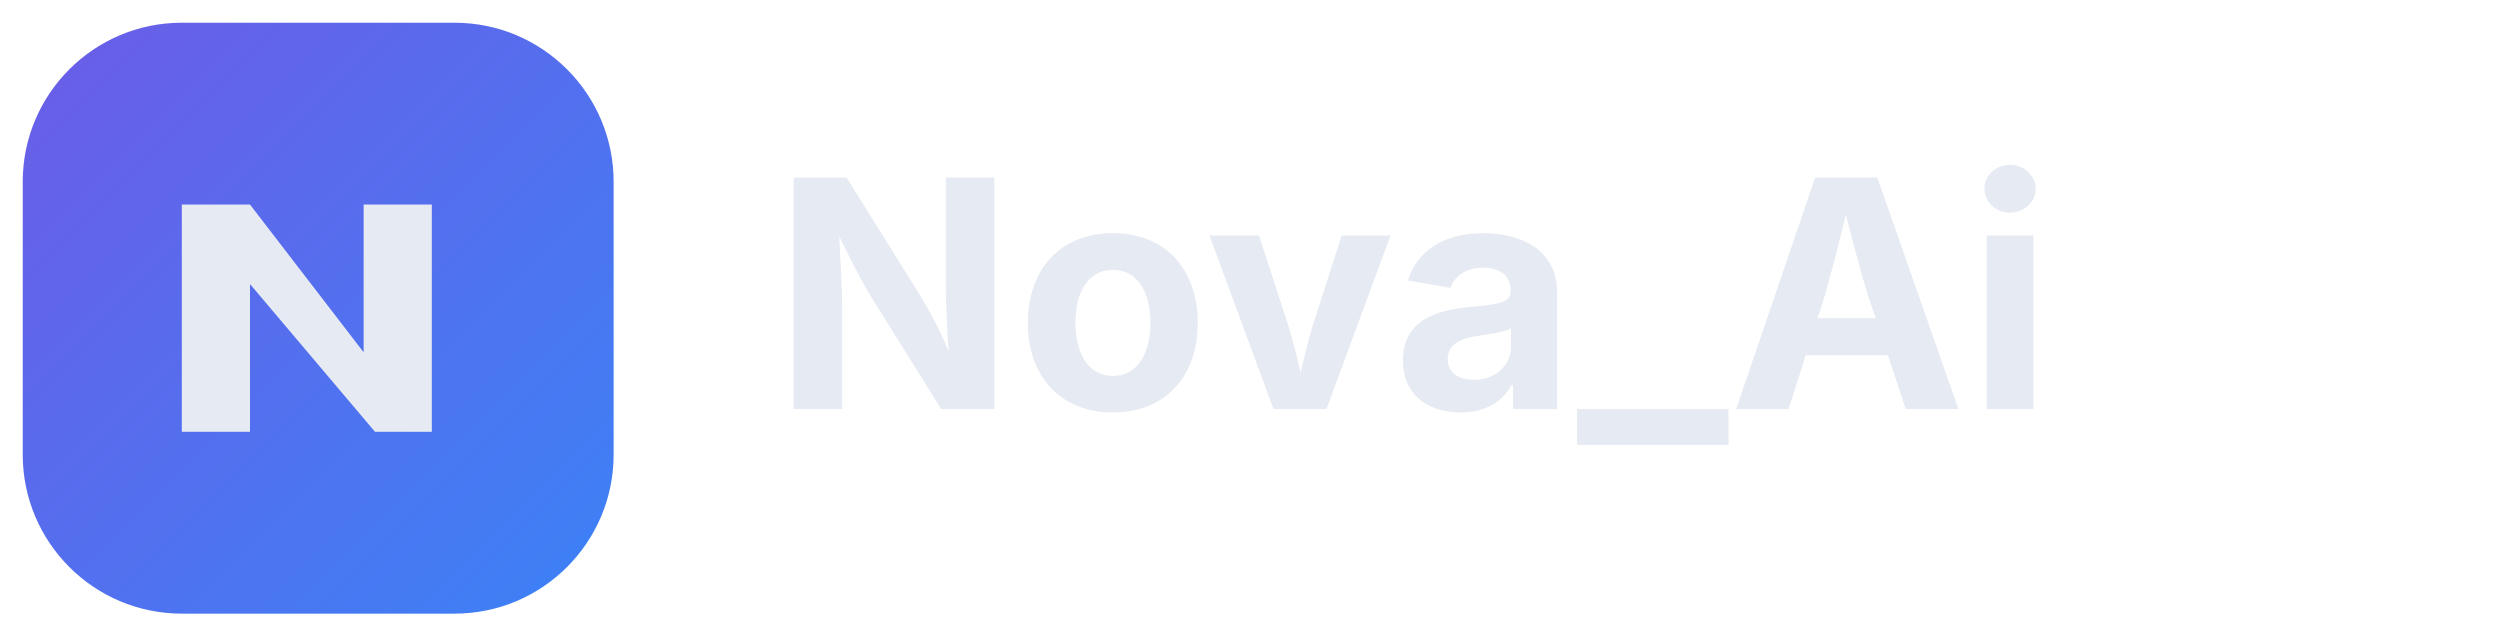
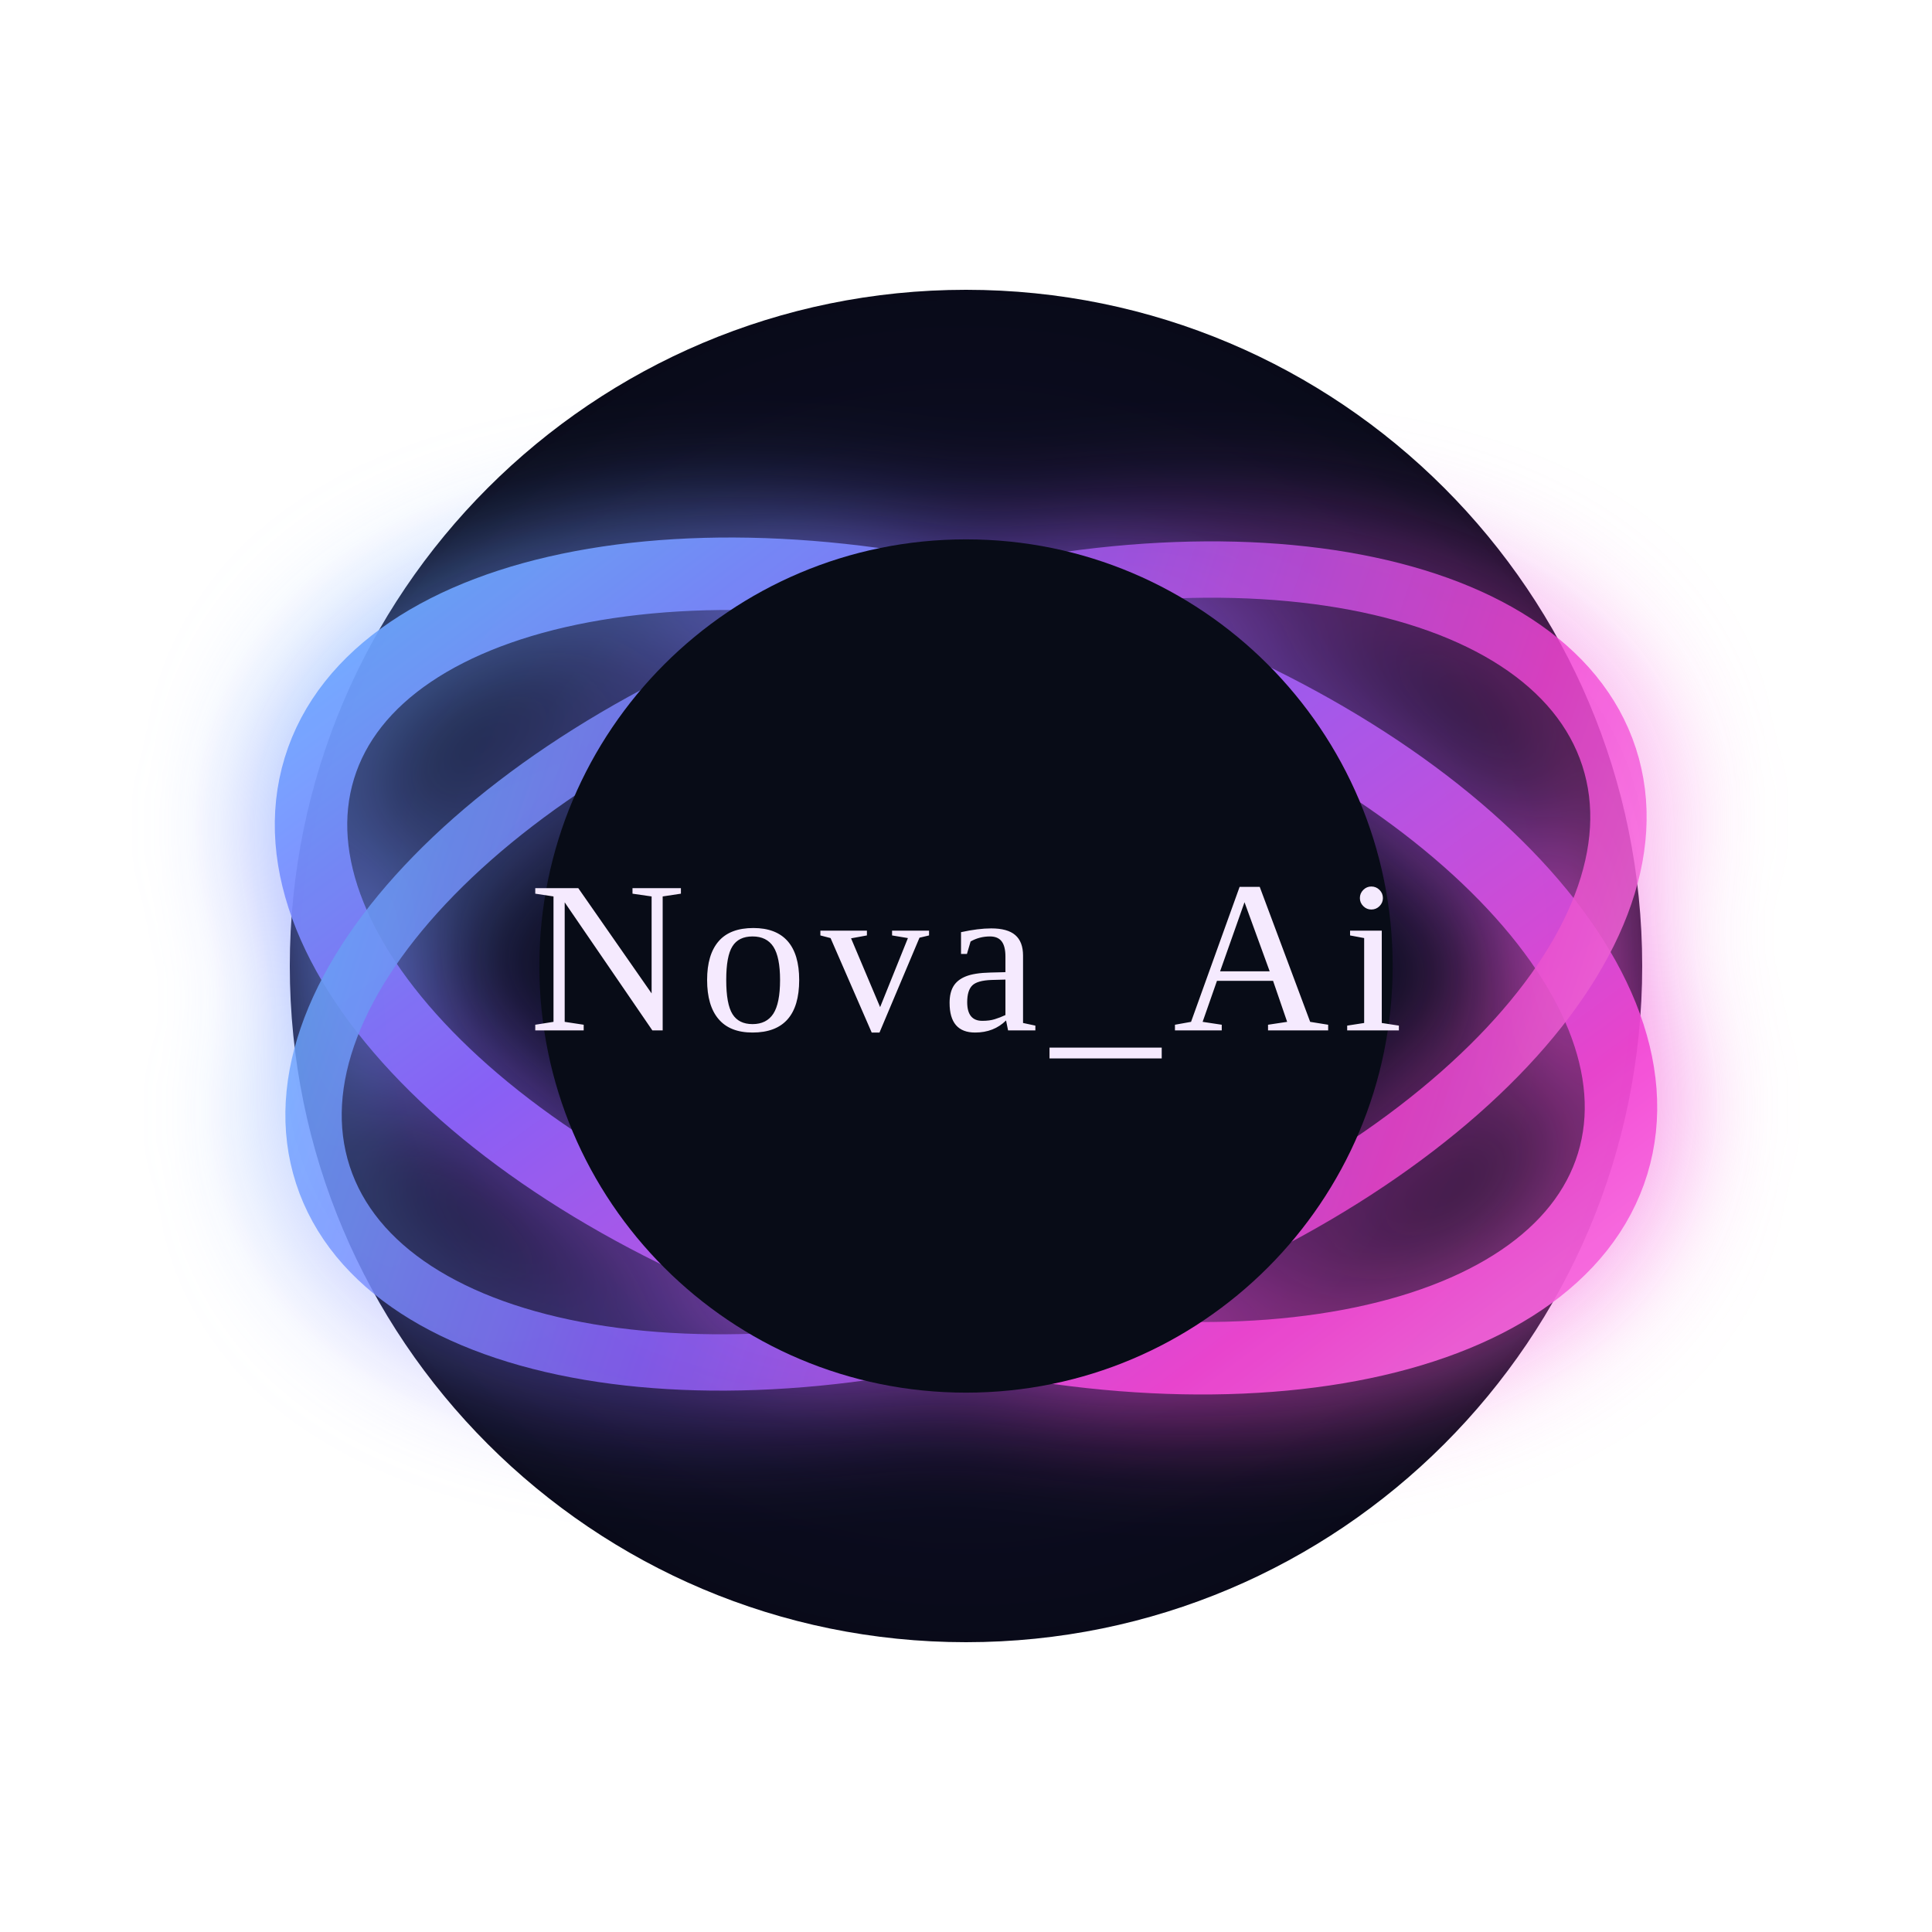
- <svg xmlns="http://www.w3.org/2000/svg" width="220" height="56" viewBox="0 0 220 56" role="img" aria-label="Nova_Ai logo">
+ <svg xmlns="http://www.w3.org/2000/svg" width="240" height="240" viewBox="0 0 240 240" fill="none">
  <defs>
-     <linearGradient id="novaGrad" x1="0" y1="0" x2="1" y2="1">
-       <stop offset="0" stop-color="#6C5CE7" />
-       <stop offset="1" stop-color="#3B82F6" />
+     <radialGradient id="bg" cx="0" cy="0" r="1" gradientUnits="userSpaceOnUse" gradientTransform="translate(120 120) rotate(90) scale(110)">
+       <stop stop-color="#151233" />
+       <stop offset="1" stop-color="#050811" />
+     </radialGradient>
+     <linearGradient id="ring" x1="28" y1="52" x2="212" y2="188" gradientUnits="userSpaceOnUse">
+       <stop stop-color="#57D2FF" />
+       <stop offset="0.4" stop-color="#8E64FF" />
+       <stop offset="0.75" stop-color="#F246D5" />
+       <stop offset="1" stop-color="#FF9AE8" />
    </linearGradient>
+     <filter id="glow" x="0" y="0" width="240" height="240" filterUnits="userSpaceOnUse" color-interpolation-filters="sRGB">
+       <feGaussianBlur stdDeviation="7.5" result="blur" />
+       <feMerge>
+         <feMergeNode in="blur" />
+         <feMergeNode in="SourceGraphic" />
+       </feMerge>
+     </filter>
  </defs>
-   <rect x="2" y="2" width="52" height="52" rx="14" fill="url(#novaGrad)" />
-   <path d="M16 38V18h6l10 13V18h6v20h-5L22 25v13h-6z" fill="#E6EAF2" />
-   <text x="68" y="36" font-family="Inter, Sora, Space Grotesk, sans-serif" font-size="28" font-weight="700" fill="#E6EAF2">Nova_Ai</text>
+   <circle cx="120" cy="120" r="84" fill="url(#bg)" />
+   <g filter="url(#glow)" opacity="0.95">
+     <ellipse cx="120" cy="120" rx="84" ry="44" transform="rotate(17 120 120)" stroke="url(#ring)" stroke-width="9" />
+     <ellipse cx="120" cy="120" rx="84" ry="44" transform="rotate(-18 120 120)" stroke="url(#ring)" stroke-width="7" opacity="0.88" />
+   </g>
+   <circle cx="120" cy="120" r="53" fill="#080C17" />
+   <text x="120" y="128" text-anchor="middle" fill="#F5EAFE" font-family="Georgia, 'Times New Roman', serif" font-size="27" letter-spacing="1.6">Nova_Ai</text>
</svg>
